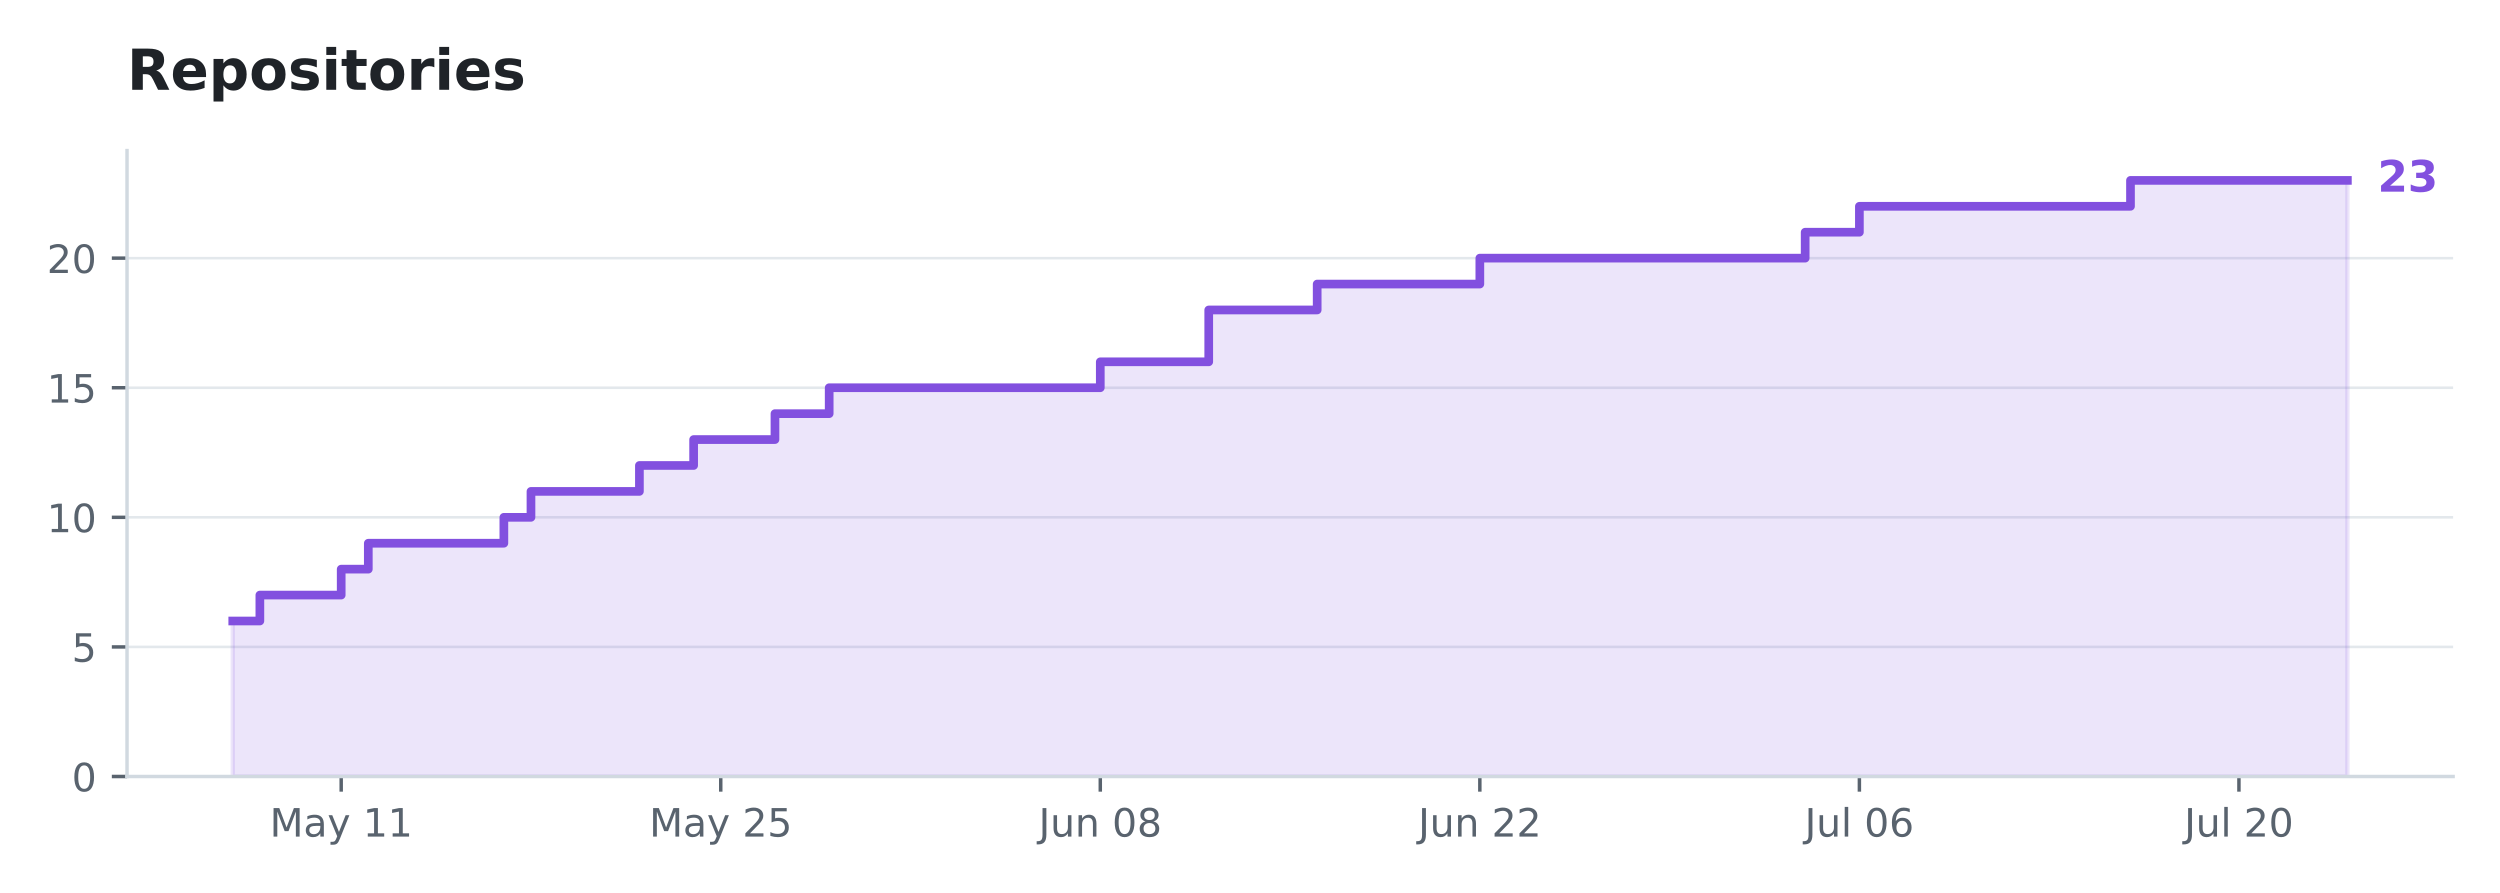
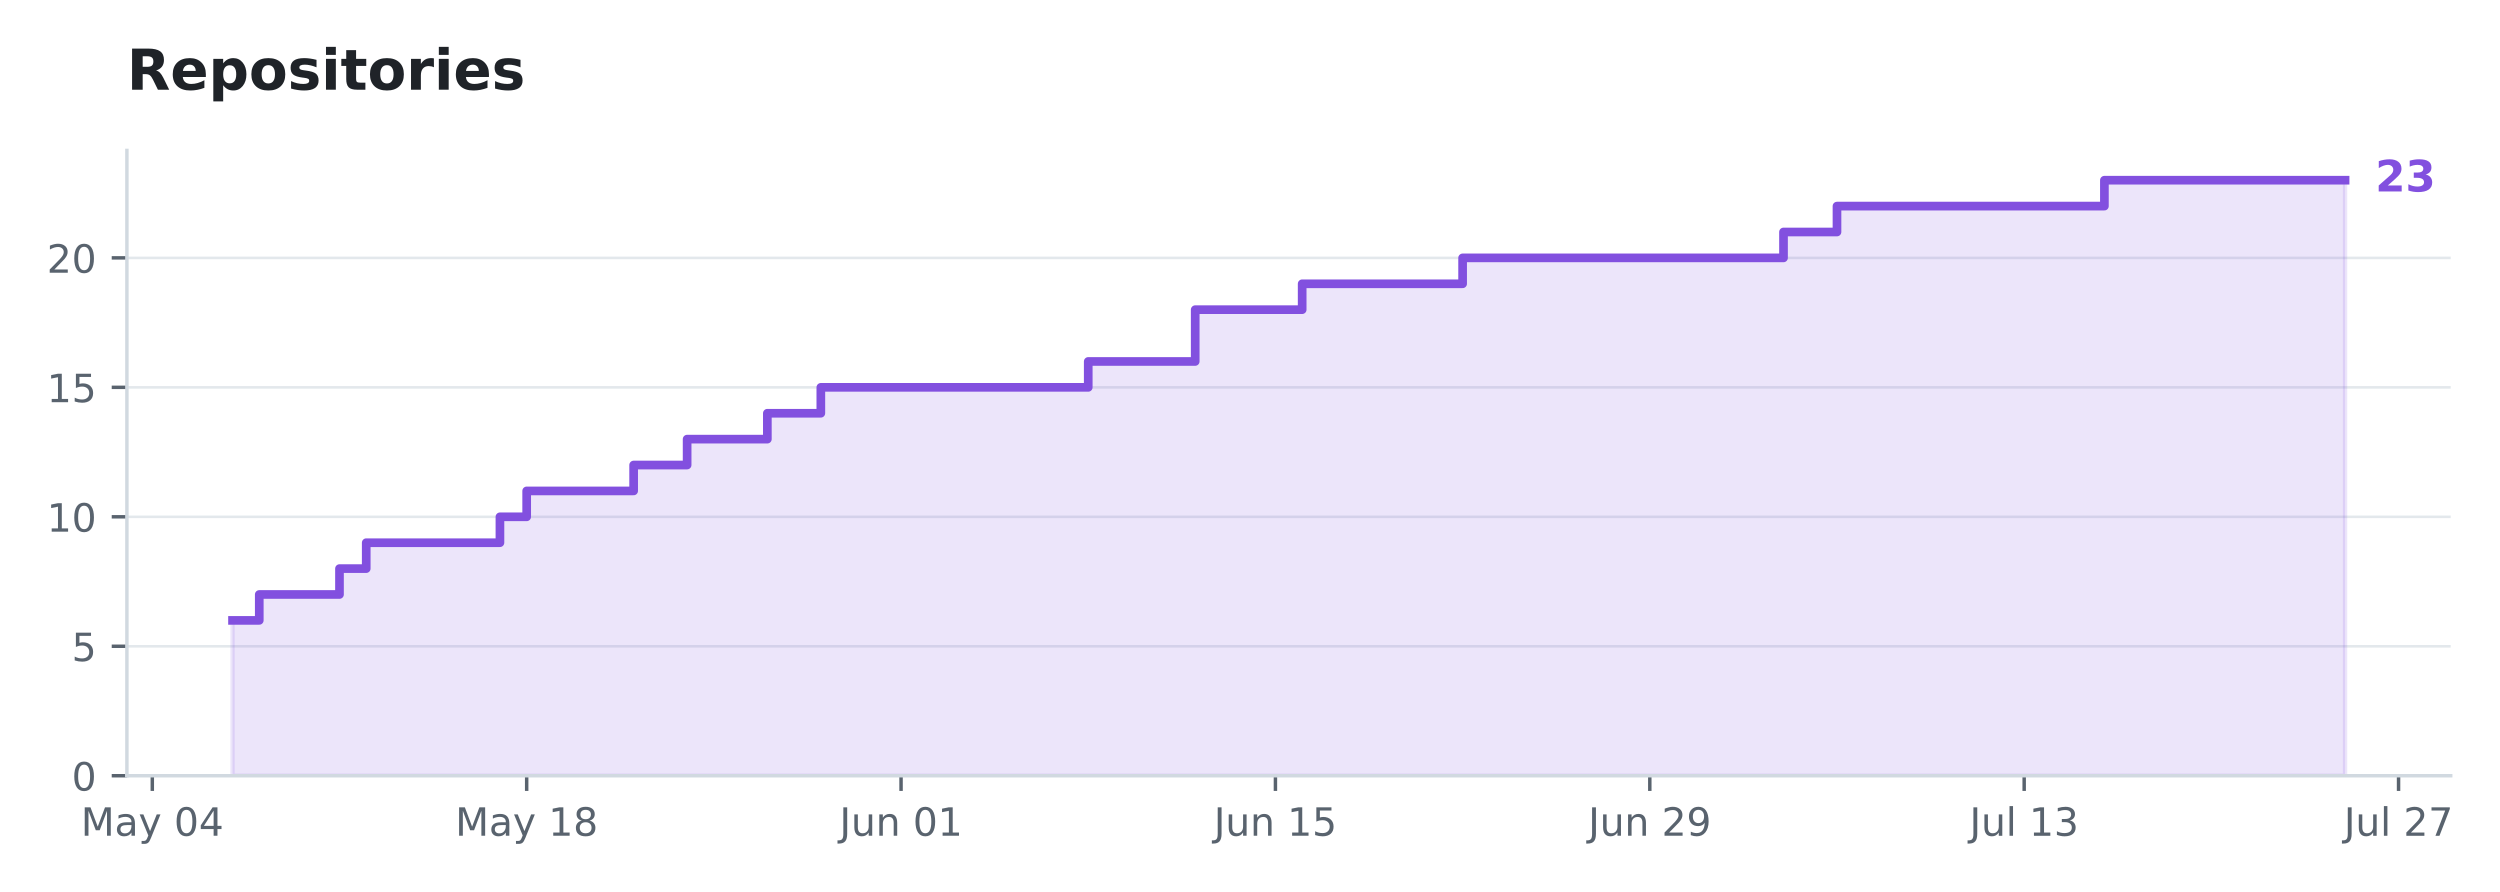
- <svg xmlns="http://www.w3.org/2000/svg" xmlns:xlink="http://www.w3.org/1999/xlink" width="575.732pt" height="205.623pt" viewBox="0 0 575.732 205.623" version="1.1">
+ <svg xmlns="http://www.w3.org/2000/svg" xmlns:xlink="http://www.w3.org/1999/xlink" width="576.298pt" height="205.623pt" viewBox="0 0 576.298 205.623" version="1.1">
  <defs>
    <style type="text/css">*{stroke-linejoin: round; stroke-linecap: butt}</style>
  </defs>
  <g id="figure_1">
    <g id="patch_1">
-       <path d="M 0 205.623  L 575.732 205.623  L 575.732 0  L 0 0  L 0 205.623  z " style="fill: none; opacity: 0" />
+       <path d="M 0 205.623  L 576.298 205.623  L 576.298 0  L 0 0  L 0 205.623  z " style="fill: none; opacity: 0" />
    </g>
    <g id="axes_1">
      <g id="patch_2">
        <path d="M 29.253 178.822  L 564.933 178.822  L 564.933 34.678  L 29.253 34.678  L 29.253 178.822  z " style="fill: none" />
      </g>
      <g id="matplotlib.axis_1">
        <g id="xtick_1">
          <g id="line2d_1">
            <defs>
-               <path id="m4bab056983" d="M 0 0  L 0 3.5  " style="stroke: #59636e; stroke-width: 0.8" />
+               <path id="mac9f312efb" d="M 0 0  L 0 3.5  " style="stroke: #59636e; stroke-width: 0.8" />
            </defs>
            <g>
-               <use xlink:href="#m4bab056983" x="78.575" y="178.822" style="fill: #59636e; stroke: #59636e; stroke-width: 0.8" />
+               <use xlink:href="#mac9f312efb" x="35.109" y="178.822" style="fill: #59636e; stroke: #59636e; stroke-width: 0.8" />
            </g>
          </g>
          <g id="text_1">
-             <g style="fill: #59636e" transform="translate(62.11486 192.6599) scale(0.09 -0.09)">
+             <g style="fill: #59636e" transform="translate(18.64845 192.6599) scale(0.09 -0.09)">
              <defs>
                <path id="DejaVuSans-30" d="M 628 4666  L 1569 4666  L 2759 1491  L 3956 4666  L 4897 4666  L 4897 0  L 4281 0  L 4281 4097  L 3078 897  L 2444 897  L 1241 4097  L 1241 0  L 628 0  L 628 4666  z " transform="scale(0.015625)" />
                <path id="DejaVuSans-44" d="M 2194 1759  Q 1497 1759 1228 1600  Q 959 1441 959 1056  Q 959 750 1161 570  Q 1363 391 1709 391  Q 2188 391 2477 730  Q 2766 1069 2766 1631  L 2766 1759  L 2194 1759  z M 3341 1997  L 3341 0  L 2766 0  L 2766 531  Q 2569 213 2275 61  Q 1981 -91 1556 -91  Q 1019 -91 701 211  Q 384 513 384 1019  Q 384 1609 779 1909  Q 1175 2209 1959 2209  L 2766 2209  L 2766 2266  Q 2766 2663 2505 2880  Q 2244 3097 1772 3097  Q 1472 3097 1187 3025  Q 903 2953 641 2809  L 641 3341  Q 956 3463 1253 3523  Q 1550 3584 1831 3584  Q 2591 3584 2966 3190  Q 3341 2797 3341 1997  z " transform="scale(0.015625)" />
                <path id="DejaVuSans-5c" d="M 2059 -325  Q 1816 -950 1584 -1140  Q 1353 -1331 966 -1331  L 506 -1331  L 506 -850  L 844 -850  Q 1081 -850 1212 -737  Q 1344 -625 1503 -206  L 1606 56  L 191 3500  L 800 3500  L 1894 763  L 2988 3500  L 3597 3500  L 2059 -325  z " transform="scale(0.015625)" />
                <path id="DejaVuSans-3" transform="scale(0.015625)" />
+                 <path id="DejaVuSans-13" d="M 2034 4250  Q 1547 4250 1301 3770  Q 1056 3291 1056 2328  Q 1056 1369 1301 889  Q 1547 409 2034 409  Q 2525 409 2770 889  Q 3016 1369 3016 2328  Q 3016 3291 2770 3770  Q 2525 4250 2034 4250  z M 2034 4750  Q 2819 4750 3233 4129  Q 3647 3509 3647 2328  Q 3647 1150 3233 529  Q 2819 -91 2034 -91  Q 1250 -91 836 529  Q 422 1150 422 2328  Q 422 3509 836 4129  Q 1250 4750 2034 4750  z " transform="scale(0.015625)" />
+                 <path id="DejaVuSans-17" d="M 2419 4116  L 825 1625  L 2419 1625  L 2419 4116  z M 2253 4666  L 3047 4666  L 3047 1625  L 3713 1625  L 3713 1100  L 3047 1100  L 3047 0  L 2419 0  L 2419 1100  L 313 1100  L 313 1709  L 2253 4666  z " transform="scale(0.015625)" />
+               </defs>
+               <use xlink:href="#DejaVuSans-30" />
+               <use xlink:href="#DejaVuSans-44" transform="translate(86.28125 0)" />
+               <use xlink:href="#DejaVuSans-5c" transform="translate(147.5625 0)" />
+               <use xlink:href="#DejaVuSans-3" transform="translate(206.75 0)" />
+               <use xlink:href="#DejaVuSans-13" transform="translate(238.5312 0)" />
+               <use xlink:href="#DejaVuSans-17" transform="translate(302.1562 0)" />
+             </g>
+           </g>
+         </g>
+         <g id="xtick_2">
+           <g id="line2d_2">
+             <g>
+               <use xlink:href="#mac9f312efb" x="121.409" y="178.822" style="fill: #59636e; stroke: #59636e; stroke-width: 0.8" />
+             </g>
+           </g>
+           <g id="text_2">
+             <g style="fill: #59636e" transform="translate(104.949 192.6599) scale(0.09 -0.09)">
+               <defs>
                <path id="DejaVuSans-14" d="M 794 531  L 1825 531  L 1825 4091  L 703 3866  L 703 4441  L 1819 4666  L 2450 4666  L 2450 531  L 3481 531  L 3481 0  L 794 0  L 794 531  z " transform="scale(0.015625)" />
+                 <path id="DejaVuSans-1b" d="M 2034 2216  Q 1584 2216 1326 1975  Q 1069 1734 1069 1313  Q 1069 891 1326 650  Q 1584 409 2034 409  Q 2484 409 2743 651  Q 3003 894 3003 1313  Q 3003 1734 2745 1975  Q 2488 2216 2034 2216  z M 1403 2484  Q 997 2584 770 2862  Q 544 3141 544 3541  Q 544 4100 942 4425  Q 1341 4750 2034 4750  Q 2731 4750 3128 4425  Q 3525 4100 3525 3541  Q 3525 3141 3298 2862  Q 3072 2584 2669 2484  Q 3125 2378 3379 2068  Q 3634 1759 3634 1313  Q 3634 634 3220 271  Q 2806 -91 2034 -91  Q 1263 -91 848 271  Q 434 634 434 1313  Q 434 1759 690 2068  Q 947 2378 1403 2484  z M 1172 3481  Q 1172 3119 1398 2916  Q 1625 2713 2034 2713  Q 2441 2713 2670 2916  Q 2900 3119 2900 3481  Q 2900 3844 2670 4047  Q 2441 4250 2034 4250  Q 1625 4250 1398 4047  Q 1172 3844 1172 3481  z " transform="scale(0.015625)" />
              </defs>
              <use xlink:href="#DejaVuSans-30" />
              <use xlink:href="#DejaVuSans-44" transform="translate(86.28125 0)" />
              <use xlink:href="#DejaVuSans-5c" transform="translate(147.5625 0)" />
              <use xlink:href="#DejaVuSans-3" transform="translate(206.75 0)" />
              <use xlink:href="#DejaVuSans-14" transform="translate(238.5312 0)" />
-               <use xlink:href="#DejaVuSans-14" transform="translate(302.1562 0)" />
-             </g>
-           </g>
-         </g>
-         <g id="xtick_2">
-           <g id="line2d_2">
-             <g>
-               <use xlink:href="#m4bab056983" x="165.982" y="178.822" style="fill: #59636e; stroke: #59636e; stroke-width: 0.8" />
-             </g>
-           </g>
-           <g id="text_2">
-             <g style="fill: #59636e" transform="translate(149.5219 192.6599) scale(0.09 -0.09)">
-               <defs>
-                 <path id="DejaVuSans-15" d="M 1228 531  L 3431 531  L 3431 0  L 469 0  L 469 531  Q 828 903 1448 1529  Q 2069 2156 2228 2338  Q 2531 2678 2651 2914  Q 2772 3150 2772 3378  Q 2772 3750 2511 3984  Q 2250 4219 1831 4219  Q 1534 4219 1204 4116  Q 875 4013 500 3803  L 500 4441  Q 881 4594 1212 4672  Q 1544 4750 1819 4750  Q 2544 4750 2975 4387  Q 3406 4025 3406 3419  Q 3406 3131 3298 2873  Q 3191 2616 2906 2266  Q 2828 2175 2409 1742  Q 1991 1309 1228 531  z " transform="scale(0.015625)" />
-                 <path id="DejaVuSans-18" d="M 691 4666  L 3169 4666  L 3169 4134  L 1269 4134  L 1269 2991  Q 1406 3038 1543 3061  Q 1681 3084 1819 3084  Q 2600 3084 3056 2656  Q 3513 2228 3513 1497  Q 3513 744 3044 326  Q 2575 -91 1722 -91  Q 1428 -91 1123 -41  Q 819 9 494 109  L 494 744  Q 775 591 1075 516  Q 1375 441 1709 441  Q 2250 441 2565 725  Q 2881 1009 2881 1497  Q 2881 1984 2565 2268  Q 2250 2553 1709 2553  Q 1456 2553 1204 2497  Q 953 2441 691 2322  L 691 4666  z " transform="scale(0.015625)" />
-               </defs>
-               <use xlink:href="#DejaVuSans-30" />
-               <use xlink:href="#DejaVuSans-44" transform="translate(86.28125 0)" />
-               <use xlink:href="#DejaVuSans-5c" transform="translate(147.5625 0)" />
-               <use xlink:href="#DejaVuSans-3" transform="translate(206.75 0)" />
-               <use xlink:href="#DejaVuSans-15" transform="translate(238.5312 0)" />
-               <use xlink:href="#DejaVuSans-18" transform="translate(302.1562 0)" />
+               <use xlink:href="#DejaVuSans-1b" transform="translate(302.1562 0)" />
            </g>
          </g>
        </g>
        <g id="xtick_3">
          <g id="line2d_3">
            <g>
-               <use xlink:href="#m4bab056983" x="253.389" y="178.822" style="fill: #59636e; stroke: #59636e; stroke-width: 0.8" />
+               <use xlink:href="#mac9f312efb" x="207.71" y="178.822" style="fill: #59636e; stroke: #59636e; stroke-width: 0.8" />
            </g>
          </g>
          <g id="text_3">
-             <g style="fill: #59636e" transform="translate(239.2013 192.6599) scale(0.09 -0.09)">
+             <g style="fill: #59636e" transform="translate(193.5221 192.6599) scale(0.09 -0.09)">
              <defs>
                <path id="DejaVuSans-2d" d="M 628 4666  L 1259 4666  L 1259 325  Q 1259 -519 939 -900  Q 619 -1281 -91 -1281  L -331 -1281  L -331 -750  L -134 -750  Q 284 -750 456 -515  Q 628 -281 628 325  L 628 4666  z " transform="scale(0.015625)" />
                <path id="DejaVuSans-58" d="M 544 1381  L 544 3500  L 1119 3500  L 1119 1403  Q 1119 906 1312 657  Q 1506 409 1894 409  Q 2359 409 2629 706  Q 2900 1003 2900 1516  L 2900 3500  L 3475 3500  L 3475 0  L 2900 0  L 2900 538  Q 2691 219 2414 64  Q 2138 -91 1772 -91  Q 1169 -91 856 284  Q 544 659 544 1381  z M 1991 3584  L 1991 3584  z " transform="scale(0.015625)" />
                <path id="DejaVuSans-51" d="M 3513 2113  L 3513 0  L 2938 0  L 2938 2094  Q 2938 2591 2744 2837  Q 2550 3084 2163 3084  Q 1697 3084 1428 2787  Q 1159 2491 1159 1978  L 1159 0  L 581 0  L 581 3500  L 1159 3500  L 1159 2956  Q 1366 3272 1645 3428  Q 1925 3584 2291 3584  Q 2894 3584 3203 3211  Q 3513 2838 3513 2113  z " transform="scale(0.015625)" />
-                 <path id="DejaVuSans-13" d="M 2034 4250  Q 1547 4250 1301 3770  Q 1056 3291 1056 2328  Q 1056 1369 1301 889  Q 1547 409 2034 409  Q 2525 409 2770 889  Q 3016 1369 3016 2328  Q 3016 3291 2770 3770  Q 2525 4250 2034 4250  z M 2034 4750  Q 2819 4750 3233 4129  Q 3647 3509 3647 2328  Q 3647 1150 3233 529  Q 2819 -91 2034 -91  Q 1250 -91 836 529  Q 422 1150 422 2328  Q 422 3509 836 4129  Q 1250 4750 2034 4750  z " transform="scale(0.015625)" />
-                 <path id="DejaVuSans-1b" d="M 2034 2216  Q 1584 2216 1326 1975  Q 1069 1734 1069 1313  Q 1069 891 1326 650  Q 1584 409 2034 409  Q 2484 409 2743 651  Q 3003 894 3003 1313  Q 3003 1734 2745 1975  Q 2488 2216 2034 2216  z M 1403 2484  Q 997 2584 770 2862  Q 544 3141 544 3541  Q 544 4100 942 4425  Q 1341 4750 2034 4750  Q 2731 4750 3128 4425  Q 3525 4100 3525 3541  Q 3525 3141 3298 2862  Q 3072 2584 2669 2484  Q 3125 2378 3379 2068  Q 3634 1759 3634 1313  Q 3634 634 3220 271  Q 2806 -91 2034 -91  Q 1263 -91 848 271  Q 434 634 434 1313  Q 434 1759 690 2068  Q 947 2378 1403 2484  z M 1172 3481  Q 1172 3119 1398 2916  Q 1625 2713 2034 2713  Q 2441 2713 2670 2916  Q 2900 3119 2900 3481  Q 2900 3844 2670 4047  Q 2441 4250 2034 4250  Q 1625 4250 1398 4047  Q 1172 3844 1172 3481  z " transform="scale(0.015625)" />
              </defs>
              <use xlink:href="#DejaVuSans-2d" />
              <use xlink:href="#DejaVuSans-58" transform="translate(29.5 0)" />
              <use xlink:href="#DejaVuSans-51" transform="translate(92.875 0)" />
              <use xlink:href="#DejaVuSans-3" transform="translate(156.25 0)" />
              <use xlink:href="#DejaVuSans-13" transform="translate(188.0312 0)" />
-               <use xlink:href="#DejaVuSans-1b" transform="translate(251.6562 0)" />
+               <use xlink:href="#DejaVuSans-14" transform="translate(251.6562 0)" />
            </g>
          </g>
        </g>
        <g id="xtick_4">
          <g id="line2d_4">
            <g>
-               <use xlink:href="#m4bab056983" x="340.796" y="178.822" style="fill: #59636e; stroke: #59636e; stroke-width: 0.8" />
+               <use xlink:href="#mac9f312efb" x="294.01" y="178.822" style="fill: #59636e; stroke: #59636e; stroke-width: 0.8" />
            </g>
          </g>
          <g id="text_4">
-             <g style="fill: #59636e" transform="translate(326.6083 192.6599) scale(0.09 -0.09)">
+             <g style="fill: #59636e" transform="translate(279.8227 192.6599) scale(0.09 -0.09)">
+               <defs>
+                 <path id="DejaVuSans-18" d="M 691 4666  L 3169 4666  L 3169 4134  L 1269 4134  L 1269 2991  Q 1406 3038 1543 3061  Q 1681 3084 1819 3084  Q 2600 3084 3056 2656  Q 3513 2228 3513 1497  Q 3513 744 3044 326  Q 2575 -91 1722 -91  Q 1428 -91 1123 -41  Q 819 9 494 109  L 494 744  Q 775 591 1075 516  Q 1375 441 1709 441  Q 2250 441 2565 725  Q 2881 1009 2881 1497  Q 2881 1984 2565 2268  Q 2250 2553 1709 2553  Q 1456 2553 1204 2497  Q 953 2441 691 2322  L 691 4666  z " transform="scale(0.015625)" />
+               </defs>
+               <use xlink:href="#DejaVuSans-2d" />
+               <use xlink:href="#DejaVuSans-58" transform="translate(29.5 0)" />
+               <use xlink:href="#DejaVuSans-51" transform="translate(92.875 0)" />
+               <use xlink:href="#DejaVuSans-3" transform="translate(156.25 0)" />
+               <use xlink:href="#DejaVuSans-14" transform="translate(188.0312 0)" />
+               <use xlink:href="#DejaVuSans-18" transform="translate(251.6562 0)" />
+             </g>
+           </g>
+         </g>
+         <g id="xtick_5">
+           <g id="line2d_5">
+             <g>
+               <use xlink:href="#mac9f312efb" x="380.311" y="178.822" style="fill: #59636e; stroke: #59636e; stroke-width: 0.8" />
+             </g>
+           </g>
+           <g id="text_5">
+             <g style="fill: #59636e" transform="translate(366.1233 192.6599) scale(0.09 -0.09)">
+               <defs>
+                 <path id="DejaVuSans-15" d="M 1228 531  L 3431 531  L 3431 0  L 469 0  L 469 531  Q 828 903 1448 1529  Q 2069 2156 2228 2338  Q 2531 2678 2651 2914  Q 2772 3150 2772 3378  Q 2772 3750 2511 3984  Q 2250 4219 1831 4219  Q 1534 4219 1204 4116  Q 875 4013 500 3803  L 500 4441  Q 881 4594 1212 4672  Q 1544 4750 1819 4750  Q 2544 4750 2975 4387  Q 3406 4025 3406 3419  Q 3406 3131 3298 2873  Q 3191 2616 2906 2266  Q 2828 2175 2409 1742  Q 1991 1309 1228 531  z " transform="scale(0.015625)" />
+                 <path id="DejaVuSans-1c" d="M 703 97  L 703 672  Q 941 559 1184 500  Q 1428 441 1663 441  Q 2288 441 2617 861  Q 2947 1281 2994 2138  Q 2813 1869 2534 1725  Q 2256 1581 1919 1581  Q 1219 1581 811 2004  Q 403 2428 403 3163  Q 403 3881 828 4315  Q 1253 4750 1959 4750  Q 2769 4750 3195 4129  Q 3622 3509 3622 2328  Q 3622 1225 3098 567  Q 2575 -91 1691 -91  Q 1453 -91 1209 -44  Q 966 3 703 97  z M 1959 2075  Q 2384 2075 2632 2365  Q 2881 2656 2881 3163  Q 2881 3666 2632 3958  Q 2384 4250 1959 4250  Q 1534 4250 1286 3958  Q 1038 3666 1038 3163  Q 1038 2656 1286 2365  Q 1534 2075 1959 2075  z " transform="scale(0.015625)" />
+               </defs>
              <use xlink:href="#DejaVuSans-2d" />
              <use xlink:href="#DejaVuSans-58" transform="translate(29.5 0)" />
              <use xlink:href="#DejaVuSans-51" transform="translate(92.875 0)" />
              <use xlink:href="#DejaVuSans-3" transform="translate(156.25 0)" />
              <use xlink:href="#DejaVuSans-15" transform="translate(188.0312 0)" />
-               <use xlink:href="#DejaVuSans-15" transform="translate(251.6562 0)" />
-             </g>
-           </g>
-         </g>
-         <g id="xtick_5">
-           <g id="line2d_5">
-             <g>
-               <use xlink:href="#m4bab056983" x="428.203" y="178.822" style="fill: #59636e; stroke: #59636e; stroke-width: 0.8" />
-             </g>
-           </g>
-           <g id="text_5">
-             <g style="fill: #59636e" transform="translate(415.6171 192.6606) scale(0.09 -0.09)">
+               <use xlink:href="#DejaVuSans-1c" transform="translate(251.6562 0)" />
+             </g>
+           </g>
+         </g>
+         <g id="xtick_6">
+           <g id="line2d_6">
+             <g>
+               <use xlink:href="#mac9f312efb" x="466.611" y="178.822" style="fill: #59636e; stroke: #59636e; stroke-width: 0.8" />
+             </g>
+           </g>
+           <g id="text_6">
+             <g style="fill: #59636e" transform="translate(454.0256 192.6606) scale(0.09 -0.09)">
              <defs>
                <path id="DejaVuSans-4f" d="M 603 4863  L 1178 4863  L 1178 0  L 603 0  L 603 4863  z " transform="scale(0.015625)" />
-                 <path id="DejaVuSans-19" d="M 2113 2584  Q 1688 2584 1439 2293  Q 1191 2003 1191 1497  Q 1191 994 1439 701  Q 1688 409 2113 409  Q 2538 409 2786 701  Q 3034 994 3034 1497  Q 3034 2003 2786 2293  Q 2538 2584 2113 2584  z M 3366 4563  L 3366 3988  Q 3128 4100 2886 4159  Q 2644 4219 2406 4219  Q 1781 4219 1451 3797  Q 1122 3375 1075 2522  Q 1259 2794 1537 2939  Q 1816 3084 2150 3084  Q 2853 3084 3261 2657  Q 3669 2231 3669 1497  Q 3669 778 3244 343  Q 2819 -91 2113 -91  Q 1303 -91 875 529  Q 447 1150 447 2328  Q 447 3434 972 4092  Q 1497 4750 2381 4750  Q 2619 4750 2861 4703  Q 3103 4656 3366 4563  z " transform="scale(0.015625)" />
+                 <path id="DejaVuSans-16" d="M 2597 2516  Q 3050 2419 3304 2112  Q 3559 1806 3559 1356  Q 3559 666 3084 287  Q 2609 -91 1734 -91  Q 1441 -91 1130 -33  Q 819 25 488 141  L 488 750  Q 750 597 1062 519  Q 1375 441 1716 441  Q 2309 441 2620 675  Q 2931 909 2931 1356  Q 2931 1769 2642 2001  Q 2353 2234 1838 2234  L 1294 2234  L 1294 2753  L 1863 2753  Q 2328 2753 2575 2939  Q 2822 3125 2822 3475  Q 2822 3834 2567 4026  Q 2313 4219 1838 4219  Q 1578 4219 1281 4162  Q 984 4106 628 3988  L 628 4550  Q 988 4650 1302 4700  Q 1616 4750 1894 4750  Q 2613 4750 3031 4423  Q 3450 4097 3450 3541  Q 3450 3153 3228 2886  Q 3006 2619 2597 2516  z " transform="scale(0.015625)" />
              </defs>
              <use xlink:href="#DejaVuSans-2d" />
              <use xlink:href="#DejaVuSans-58" transform="translate(29.5 0)" />
              <use xlink:href="#DejaVuSans-4f" transform="translate(92.875 0)" />
              <use xlink:href="#DejaVuSans-3" transform="translate(120.6562 0)" />
-               <use xlink:href="#DejaVuSans-13" transform="translate(152.4375 0)" />
-               <use xlink:href="#DejaVuSans-19" transform="translate(216.0625 0)" />
-             </g>
-           </g>
-         </g>
-         <g id="xtick_6">
-           <g id="line2d_6">
-             <g>
-               <use xlink:href="#m4bab056983" x="515.61" y="178.822" style="fill: #59636e; stroke: #59636e; stroke-width: 0.8" />
-             </g>
-           </g>
-           <g id="text_6">
-             <g style="fill: #59636e" transform="translate(503.024 192.6606) scale(0.09 -0.09)">
+               <use xlink:href="#DejaVuSans-14" transform="translate(152.4375 0)" />
+               <use xlink:href="#DejaVuSans-16" transform="translate(216.0625 0)" />
+             </g>
+           </g>
+         </g>
+         <g id="xtick_7">
+           <g id="line2d_7">
+             <g>
+               <use xlink:href="#mac9f312efb" x="552.912" y="178.822" style="fill: #59636e; stroke: #59636e; stroke-width: 0.8" />
+             </g>
+           </g>
+           <g id="text_7">
+             <g style="fill: #59636e" transform="translate(540.3261 192.6606) scale(0.09 -0.09)">
+               <defs>
+                 <path id="DejaVuSans-1a" d="M 525 4666  L 3525 4666  L 3525 4397  L 1831 0  L 1172 0  L 2766 4134  L 525 4134  L 525 4666  z " transform="scale(0.015625)" />
+               </defs>
              <use xlink:href="#DejaVuSans-2d" />
              <use xlink:href="#DejaVuSans-58" transform="translate(29.5 0)" />
              <use xlink:href="#DejaVuSans-4f" transform="translate(92.875 0)" />
              <use xlink:href="#DejaVuSans-3" transform="translate(120.6562 0)" />
              <use xlink:href="#DejaVuSans-15" transform="translate(152.4375 0)" />
-               <use xlink:href="#DejaVuSans-13" transform="translate(216.0625 0)" />
+               <use xlink:href="#DejaVuSans-1a" transform="translate(216.0625 0)" />
            </g>
          </g>
        </g>
      </g>
      <g id="matplotlib.axis_2">
        <g id="ytick_1">
-           <g id="line2d_7">
-             <path d="M 29.253 178.822  L 564.933 178.822  " clip-path="url(#p05509a0e65)" style="fill: none; stroke: #d1d9e0; stroke-opacity: 0.6; stroke-width: 0.6; stroke-linecap: square" />
-           </g>
          <g id="line2d_8">
+             <path d="M 29.253 178.822  L 564.933 178.822  " clip-path="url(#pa3ce01f359)" style="fill: none; stroke: #d1d9e0; stroke-opacity: 0.6; stroke-width: 0.6; stroke-linecap: square" />
+           </g>
+           <g id="line2d_9">
            <defs>
-               <path id="m188406002e" d="M 0 0  L -3.5 0  " style="stroke: #59636e; stroke-width: 0.8" />
+               <path id="m0b7d9e3bd1" d="M 0 0  L -3.5 0  " style="stroke: #59636e; stroke-width: 0.8" />
            </defs>
            <g>
-               <use xlink:href="#m188406002e" x="29.253" y="178.822" style="fill: #59636e; stroke: #59636e; stroke-width: 0.8" />
-             </g>
-           </g>
-           <g id="text_7">
+               <use xlink:href="#m0b7d9e3bd1" x="29.253" y="178.822" style="fill: #59636e; stroke: #59636e; stroke-width: 0.8" />
+             </g>
+           </g>
+           <g id="text_8">
            <g style="fill: #59636e" transform="translate(16.52625 182.2409) scale(0.09 -0.09)">
              <use xlink:href="#DejaVuSans-13" />
            </g>
          </g>
        </g>
        <g id="ytick_2">
-           <g id="line2d_9">
-             <path d="M 29.253 148.978  L 564.933 148.978  " clip-path="url(#p05509a0e65)" style="fill: none; stroke: #d1d9e0; stroke-opacity: 0.6; stroke-width: 0.6; stroke-linecap: square" />
-           </g>
          <g id="line2d_10">
-             <g>
-               <use xlink:href="#m188406002e" x="29.253" y="148.978" style="fill: #59636e; stroke: #59636e; stroke-width: 0.8" />
-             </g>
-           </g>
-           <g id="text_8">
+             <path d="M 29.253 148.978  L 564.933 148.978  " clip-path="url(#pa3ce01f359)" style="fill: none; stroke: #d1d9e0; stroke-opacity: 0.6; stroke-width: 0.6; stroke-linecap: square" />
+           </g>
+           <g id="line2d_11">
+             <g>
+               <use xlink:href="#m0b7d9e3bd1" x="29.253" y="148.978" style="fill: #59636e; stroke: #59636e; stroke-width: 0.8" />
+             </g>
+           </g>
+           <g id="text_9">
            <g style="fill: #59636e" transform="translate(16.52625 152.3974) scale(0.09 -0.09)">
              <use xlink:href="#DejaVuSans-18" />
            </g>
          </g>
        </g>
        <g id="ytick_3">
-           <g id="line2d_11">
-             <path d="M 29.253 119.135  L 564.933 119.135  " clip-path="url(#p05509a0e65)" style="fill: none; stroke: #d1d9e0; stroke-opacity: 0.6; stroke-width: 0.6; stroke-linecap: square" />
-           </g>
          <g id="line2d_12">
-             <g>
-               <use xlink:href="#m188406002e" x="29.253" y="119.135" style="fill: #59636e; stroke: #59636e; stroke-width: 0.8" />
-             </g>
-           </g>
-           <g id="text_9">
+             <path d="M 29.253 119.135  L 564.933 119.135  " clip-path="url(#pa3ce01f359)" style="fill: none; stroke: #d1d9e0; stroke-opacity: 0.6; stroke-width: 0.6; stroke-linecap: square" />
+           </g>
+           <g id="line2d_13">
+             <g>
+               <use xlink:href="#m0b7d9e3bd1" x="29.253" y="119.135" style="fill: #59636e; stroke: #59636e; stroke-width: 0.8" />
+             </g>
+           </g>
+           <g id="text_10">
            <g style="fill: #59636e" transform="translate(10.8 122.554) scale(0.09 -0.09)">
              <use xlink:href="#DejaVuSans-14" />
              <use xlink:href="#DejaVuSans-13" transform="translate(63.625 0)" />
            </g>
          </g>
        </g>
        <g id="ytick_4">
-           <g id="line2d_13">
-             <path d="M 29.253 89.292  L 564.933 89.292  " clip-path="url(#p05509a0e65)" style="fill: none; stroke: #d1d9e0; stroke-opacity: 0.6; stroke-width: 0.6; stroke-linecap: square" />
-           </g>
          <g id="line2d_14">
-             <g>
-               <use xlink:href="#m188406002e" x="29.253" y="89.292" style="fill: #59636e; stroke: #59636e; stroke-width: 0.8" />
-             </g>
-           </g>
-           <g id="text_10">
+             <path d="M 29.253 89.292  L 564.933 89.292  " clip-path="url(#pa3ce01f359)" style="fill: none; stroke: #d1d9e0; stroke-opacity: 0.6; stroke-width: 0.6; stroke-linecap: square" />
+           </g>
+           <g id="line2d_15">
+             <g>
+               <use xlink:href="#m0b7d9e3bd1" x="29.253" y="89.292" style="fill: #59636e; stroke: #59636e; stroke-width: 0.8" />
+             </g>
+           </g>
+           <g id="text_11">
            <g style="fill: #59636e" transform="translate(10.8 92.71048) scale(0.09 -0.09)">
              <use xlink:href="#DejaVuSans-14" />
              <use xlink:href="#DejaVuSans-18" transform="translate(63.625 0)" />
            </g>
          </g>
        </g>
        <g id="ytick_5">
-           <g id="line2d_15">
-             <path d="M 29.253 59.448  L 564.933 59.448  " clip-path="url(#p05509a0e65)" style="fill: none; stroke: #d1d9e0; stroke-opacity: 0.6; stroke-width: 0.6; stroke-linecap: square" />
-           </g>
          <g id="line2d_16">
-             <g>
-               <use xlink:href="#m188406002e" x="29.253" y="59.448" style="fill: #59636e; stroke: #59636e; stroke-width: 0.8" />
-             </g>
-           </g>
-           <g id="text_11">
+             <path d="M 29.253 59.448  L 564.933 59.448  " clip-path="url(#pa3ce01f359)" style="fill: none; stroke: #d1d9e0; stroke-opacity: 0.6; stroke-width: 0.6; stroke-linecap: square" />
+           </g>
+           <g id="line2d_17">
+             <g>
+               <use xlink:href="#m0b7d9e3bd1" x="29.253" y="59.448" style="fill: #59636e; stroke: #59636e; stroke-width: 0.8" />
+             </g>
+           </g>
+           <g id="text_12">
            <g style="fill: #59636e" transform="translate(10.8 62.867) scale(0.09 -0.09)">
              <use xlink:href="#DejaVuSans-15" />
              <use xlink:href="#DejaVuSans-13" transform="translate(63.625 0)" />
            </g>
          </g>
        </g>
      </g>
      <g id="FillBetweenPolyCollection_1">
        <defs>
-           <path id="m2d2006f696" d="M 53.602 -26.801  L 53.602 -62.613  L 59.845 -62.613  L 59.845 -68.582  L 66.088 -68.582  L 66.088 -68.582  L 72.332 -68.582  L 72.332 -68.582  L 78.575 -68.582  L 78.575 -74.55  L 84.818 -74.55  L 84.818 -80.519  L 91.062 -80.519  L 91.062 -80.519  L 97.305 -80.519  L 97.305 -80.519  L 103.548 -80.519  L 103.548 -80.519  L 109.792 -80.519  L 109.792 -80.519  L 116.035 -80.519  L 116.035 -86.488  L 122.279 -86.488  L 122.279 -92.456  L 128.522 -92.456  L 128.522 -92.456  L 134.765 -92.456  L 134.765 -92.456  L 141.009 -92.456  L 141.009 -92.456  L 147.252 -92.456  L 147.252 -98.425  L 153.495 -98.425  L 153.495 -98.425  L 159.739 -98.425  L 159.739 -104.394  L 165.982 -104.394  L 165.982 -104.394  L 172.225 -104.394  L 172.225 -104.394  L 178.469 -104.394  L 178.469 -110.362  L 184.712 -110.362  L 184.712 -110.362  L 190.955 -110.362  L 190.955 -116.331  L 197.199 -116.331  L 197.199 -116.331  L 203.442 -116.331  L 203.442 -116.331  L 209.686 -116.331  L 209.686 -116.331  L 215.929 -116.331  L 215.929 -116.331  L 222.172 -116.331  L 222.172 -116.331  L 228.416 -116.331  L 228.416 -116.331  L 234.659 -116.331  L 234.659 -116.331  L 240.902 -116.331  L 240.902 -116.331  L 247.146 -116.331  L 247.146 -116.331  L 253.389 -116.331  L 253.389 -122.3  L 259.632 -122.3  L 259.632 -122.3  L 265.876 -122.3  L 265.876 -122.3  L 272.119 -122.3  L 272.119 -122.3  L 278.362 -122.3  L 278.362 -134.237  L 284.606 -134.237  L 284.606 -134.237  L 290.849 -134.237  L 290.849 -134.237  L 297.092 -134.237  L 297.092 -134.237  L 303.336 -134.237  L 303.336 -140.206  L 309.579 -140.206  L 309.579 -140.206  L 315.823 -140.206  L 315.823 -140.206  L 322.066 -140.206  L 322.066 -140.206  L 328.309 -140.206  L 328.309 -140.206  L 334.553 -140.206  L 334.553 -140.206  L 340.796 -140.206  L 340.796 -146.175  L 347.039 -146.175  L 347.039 -146.175  L 353.283 -146.175  L 353.283 -146.175  L 359.526 -146.175  L 359.526 -146.175  L 365.769 -146.175  L 365.769 -146.175  L 372.013 -146.175  L 372.013 -146.175  L 378.256 -146.175  L 378.256 -146.175  L 384.499 -146.175  L 384.499 -146.175  L 390.743 -146.175  L 390.743 -146.175  L 396.986 -146.175  L 396.986 -146.175  L 403.23 -146.175  L 403.23 -146.175  L 409.473 -146.175  L 409.473 -146.175  L 415.716 -146.175  L 415.716 -152.143  L 421.96 -152.143  L 421.96 -152.143  L 428.203 -152.143  L 428.203 -158.112  L 434.446 -158.112  L 434.446 -158.112  L 440.69 -158.112  L 440.69 -158.112  L 446.933 -158.112  L 446.933 -158.112  L 453.176 -158.112  L 453.176 -158.112  L 459.42 -158.112  L 459.42 -158.112  L 465.663 -158.112  L 465.663 -158.112  L 471.906 -158.112  L 471.906 -158.112  L 478.15 -158.112  L 478.15 -158.112  L 484.393 -158.112  L 484.393 -158.112  L 490.637 -158.112  L 490.637 -164.081  L 496.88 -164.081  L 496.88 -164.081  L 503.123 -164.081  L 503.123 -164.081  L 509.367 -164.081  L 509.367 -164.081  L 515.61 -164.081  L 515.61 -164.081  L 521.853 -164.081  L 521.853 -164.081  L 528.097 -164.081  L 528.097 -164.081  L 534.34 -164.081  L 534.34 -164.081  L 540.583 -164.081  L 540.583 -164.081  L 540.583 -26.801  L 540.583 -26.801  L 540.583 -26.801  L 534.34 -26.801  L 534.34 -26.801  L 528.097 -26.801  L 528.097 -26.801  L 521.853 -26.801  L 521.853 -26.801  L 515.61 -26.801  L 515.61 -26.801  L 509.367 -26.801  L 509.367 -26.801  L 503.123 -26.801  L 503.123 -26.801  L 496.88 -26.801  L 496.88 -26.801  L 490.637 -26.801  L 490.637 -26.801  L 484.393 -26.801  L 484.393 -26.801  L 478.15 -26.801  L 478.15 -26.801  L 471.906 -26.801  L 471.906 -26.801  L 465.663 -26.801  L 465.663 -26.801  L 459.42 -26.801  L 459.42 -26.801  L 453.176 -26.801  L 453.176 -26.801  L 446.933 -26.801  L 446.933 -26.801  L 440.69 -26.801  L 440.69 -26.801  L 434.446 -26.801  L 434.446 -26.801  L 428.203 -26.801  L 428.203 -26.801  L 421.96 -26.801  L 421.96 -26.801  L 415.716 -26.801  L 415.716 -26.801  L 409.473 -26.801  L 409.473 -26.801  L 403.23 -26.801  L 403.23 -26.801  L 396.986 -26.801  L 396.986 -26.801  L 390.743 -26.801  L 390.743 -26.801  L 384.499 -26.801  L 384.499 -26.801  L 378.256 -26.801  L 378.256 -26.801  L 372.013 -26.801  L 372.013 -26.801  L 365.769 -26.801  L 365.769 -26.801  L 359.526 -26.801  L 359.526 -26.801  L 353.283 -26.801  L 353.283 -26.801  L 347.039 -26.801  L 347.039 -26.801  L 340.796 -26.801  L 340.796 -26.801  L 334.553 -26.801  L 334.553 -26.801  L 328.309 -26.801  L 328.309 -26.801  L 322.066 -26.801  L 322.066 -26.801  L 315.823 -26.801  L 315.823 -26.801  L 309.579 -26.801  L 309.579 -26.801  L 303.336 -26.801  L 303.336 -26.801  L 297.092 -26.801  L 297.092 -26.801  L 290.849 -26.801  L 290.849 -26.801  L 284.606 -26.801  L 284.606 -26.801  L 278.362 -26.801  L 278.362 -26.801  L 272.119 -26.801  L 272.119 -26.801  L 265.876 -26.801  L 265.876 -26.801  L 259.632 -26.801  L 259.632 -26.801  L 253.389 -26.801  L 253.389 -26.801  L 247.146 -26.801  L 247.146 -26.801  L 240.902 -26.801  L 240.902 -26.801  L 234.659 -26.801  L 234.659 -26.801  L 228.416 -26.801  L 228.416 -26.801  L 222.172 -26.801  L 222.172 -26.801  L 215.929 -26.801  L 215.929 -26.801  L 209.686 -26.801  L 209.686 -26.801  L 203.442 -26.801  L 203.442 -26.801  L 197.199 -26.801  L 197.199 -26.801  L 190.955 -26.801  L 190.955 -26.801  L 184.712 -26.801  L 184.712 -26.801  L 178.469 -26.801  L 178.469 -26.801  L 172.225 -26.801  L 172.225 -26.801  L 165.982 -26.801  L 165.982 -26.801  L 159.739 -26.801  L 159.739 -26.801  L 153.495 -26.801  L 153.495 -26.801  L 147.252 -26.801  L 147.252 -26.801  L 141.009 -26.801  L 141.009 -26.801  L 134.765 -26.801  L 134.765 -26.801  L 128.522 -26.801  L 128.522 -26.801  L 122.279 -26.801  L 122.279 -26.801  L 116.035 -26.801  L 116.035 -26.801  L 109.792 -26.801  L 109.792 -26.801  L 103.548 -26.801  L 103.548 -26.801  L 97.305 -26.801  L 97.305 -26.801  L 91.062 -26.801  L 91.062 -26.801  L 84.818 -26.801  L 84.818 -26.801  L 78.575 -26.801  L 78.575 -26.801  L 72.332 -26.801  L 72.332 -26.801  L 66.088 -26.801  L 66.088 -26.801  L 59.845 -26.801  L 59.845 -26.801  L 53.602 -26.801  z " style="stroke: #8250df; stroke-opacity: 0.15" />
+           <path id="m996d2c01d3" d="M 53.602 -26.801  L 53.602 -62.613  L 59.766 -62.613  L 59.766 -68.582  L 65.93 -68.582  L 65.93 -68.582  L 72.095 -68.582  L 72.095 -68.582  L 78.259 -68.582  L 78.259 -74.55  L 84.423 -74.55  L 84.423 -80.519  L 90.588 -80.519  L 90.588 -80.519  L 96.752 -80.519  L 96.752 -80.519  L 102.916 -80.519  L 102.916 -80.519  L 109.081 -80.519  L 109.081 -80.519  L 115.245 -80.519  L 115.245 -86.488  L 121.409 -86.488  L 121.409 -92.456  L 127.574 -92.456  L 127.574 -92.456  L 133.738 -92.456  L 133.738 -92.456  L 139.902 -92.456  L 139.902 -92.456  L 146.066 -92.456  L 146.066 -98.425  L 152.231 -98.425  L 152.231 -98.425  L 158.395 -98.425  L 158.395 -104.394  L 164.559 -104.394  L 164.559 -104.394  L 170.724 -104.394  L 170.724 -104.394  L 176.888 -104.394  L 176.888 -110.362  L 183.052 -110.362  L 183.052 -110.362  L 189.217 -110.362  L 189.217 -116.331  L 195.381 -116.331  L 195.381 -116.331  L 201.545 -116.331  L 201.545 -116.331  L 207.71 -116.331  L 207.71 -116.331  L 213.874 -116.331  L 213.874 -116.331  L 220.038 -116.331  L 220.038 -116.331  L 226.203 -116.331  L 226.203 -116.331  L 232.367 -116.331  L 232.367 -116.331  L 238.531 -116.331  L 238.531 -116.331  L 244.696 -116.331  L 244.696 -116.331  L 250.86 -116.331  L 250.86 -122.3  L 257.024 -122.3  L 257.024 -122.3  L 263.189 -122.3  L 263.189 -122.3  L 269.353 -122.3  L 269.353 -122.3  L 275.517 -122.3  L 275.517 -134.237  L 281.682 -134.237  L 281.682 -134.237  L 287.846 -134.237  L 287.846 -134.237  L 294.01 -134.237  L 294.01 -134.237  L 300.175 -134.237  L 300.175 -140.206  L 306.339 -140.206  L 306.339 -140.206  L 312.503 -140.206  L 312.503 -140.206  L 318.668 -140.206  L 318.668 -140.206  L 324.832 -140.206  L 324.832 -140.206  L 330.996 -140.206  L 330.996 -140.206  L 337.161 -140.206  L 337.161 -146.175  L 343.325 -146.175  L 343.325 -146.175  L 349.489 -146.175  L 349.489 -146.175  L 355.654 -146.175  L 355.654 -146.175  L 361.818 -146.175  L 361.818 -146.175  L 367.982 -146.175  L 367.982 -146.175  L 374.147 -146.175  L 374.147 -146.175  L 380.311 -146.175  L 380.311 -146.175  L 386.475 -146.175  L 386.475 -146.175  L 392.64 -146.175  L 392.64 -146.175  L 398.804 -146.175  L 398.804 -146.175  L 404.968 -146.175  L 404.968 -146.175  L 411.133 -146.175  L 411.133 -152.143  L 417.297 -152.143  L 417.297 -152.143  L 423.461 -152.143  L 423.461 -158.112  L 429.626 -158.112  L 429.626 -158.112  L 435.79 -158.112  L 435.79 -158.112  L 441.954 -158.112  L 441.954 -158.112  L 448.119 -158.112  L 448.119 -158.112  L 454.283 -158.112  L 454.283 -158.112  L 460.447 -158.112  L 460.447 -158.112  L 466.611 -158.112  L 466.611 -158.112  L 472.776 -158.112  L 472.776 -158.112  L 478.94 -158.112  L 478.94 -158.112  L 485.104 -158.112  L 485.104 -164.081  L 491.269 -164.081  L 491.269 -164.081  L 497.433 -164.081  L 497.433 -164.081  L 503.597 -164.081  L 503.597 -164.081  L 509.762 -164.081  L 509.762 -164.081  L 515.926 -164.081  L 515.926 -164.081  L 522.09 -164.081  L 522.09 -164.081  L 528.255 -164.081  L 528.255 -164.081  L 534.419 -164.081  L 534.419 -164.081  L 540.583 -164.081  L 540.583 -164.081  L 540.583 -26.801  L 540.583 -26.801  L 540.583 -26.801  L 534.419 -26.801  L 534.419 -26.801  L 528.255 -26.801  L 528.255 -26.801  L 522.09 -26.801  L 522.09 -26.801  L 515.926 -26.801  L 515.926 -26.801  L 509.762 -26.801  L 509.762 -26.801  L 503.597 -26.801  L 503.597 -26.801  L 497.433 -26.801  L 497.433 -26.801  L 491.269 -26.801  L 491.269 -26.801  L 485.104 -26.801  L 485.104 -26.801  L 478.94 -26.801  L 478.94 -26.801  L 472.776 -26.801  L 472.776 -26.801  L 466.611 -26.801  L 466.611 -26.801  L 460.447 -26.801  L 460.447 -26.801  L 454.283 -26.801  L 454.283 -26.801  L 448.119 -26.801  L 448.119 -26.801  L 441.954 -26.801  L 441.954 -26.801  L 435.79 -26.801  L 435.79 -26.801  L 429.626 -26.801  L 429.626 -26.801  L 423.461 -26.801  L 423.461 -26.801  L 417.297 -26.801  L 417.297 -26.801  L 411.133 -26.801  L 411.133 -26.801  L 404.968 -26.801  L 404.968 -26.801  L 398.804 -26.801  L 398.804 -26.801  L 392.64 -26.801  L 392.64 -26.801  L 386.475 -26.801  L 386.475 -26.801  L 380.311 -26.801  L 380.311 -26.801  L 374.147 -26.801  L 374.147 -26.801  L 367.982 -26.801  L 367.982 -26.801  L 361.818 -26.801  L 361.818 -26.801  L 355.654 -26.801  L 355.654 -26.801  L 349.489 -26.801  L 349.489 -26.801  L 343.325 -26.801  L 343.325 -26.801  L 337.161 -26.801  L 337.161 -26.801  L 330.996 -26.801  L 330.996 -26.801  L 324.832 -26.801  L 324.832 -26.801  L 318.668 -26.801  L 318.668 -26.801  L 312.503 -26.801  L 312.503 -26.801  L 306.339 -26.801  L 306.339 -26.801  L 300.175 -26.801  L 300.175 -26.801  L 294.01 -26.801  L 294.01 -26.801  L 287.846 -26.801  L 287.846 -26.801  L 281.682 -26.801  L 281.682 -26.801  L 275.517 -26.801  L 275.517 -26.801  L 269.353 -26.801  L 269.353 -26.801  L 263.189 -26.801  L 263.189 -26.801  L 257.024 -26.801  L 257.024 -26.801  L 250.86 -26.801  L 250.86 -26.801  L 244.696 -26.801  L 244.696 -26.801  L 238.531 -26.801  L 238.531 -26.801  L 232.367 -26.801  L 232.367 -26.801  L 226.203 -26.801  L 226.203 -26.801  L 220.038 -26.801  L 220.038 -26.801  L 213.874 -26.801  L 213.874 -26.801  L 207.71 -26.801  L 207.71 -26.801  L 201.545 -26.801  L 201.545 -26.801  L 195.381 -26.801  L 195.381 -26.801  L 189.217 -26.801  L 189.217 -26.801  L 183.052 -26.801  L 183.052 -26.801  L 176.888 -26.801  L 176.888 -26.801  L 170.724 -26.801  L 170.724 -26.801  L 164.559 -26.801  L 164.559 -26.801  L 158.395 -26.801  L 158.395 -26.801  L 152.231 -26.801  L 152.231 -26.801  L 146.066 -26.801  L 146.066 -26.801  L 139.902 -26.801  L 139.902 -26.801  L 133.738 -26.801  L 133.738 -26.801  L 127.574 -26.801  L 127.574 -26.801  L 121.409 -26.801  L 121.409 -26.801  L 115.245 -26.801  L 115.245 -26.801  L 109.081 -26.801  L 109.081 -26.801  L 102.916 -26.801  L 102.916 -26.801  L 96.752 -26.801  L 96.752 -26.801  L 90.588 -26.801  L 90.588 -26.801  L 84.423 -26.801  L 84.423 -26.801  L 78.259 -26.801  L 78.259 -26.801  L 72.095 -26.801  L 72.095 -26.801  L 65.93 -26.801  L 65.93 -26.801  L 59.766 -26.801  L 59.766 -26.801  L 53.602 -26.801  z " style="stroke: #8250df; stroke-opacity: 0.15" />
        </defs>
-         <g clip-path="url(#p05509a0e65)">
-           <use xlink:href="#m2d2006f696" x="0" y="205.623" style="fill: #8250df; fill-opacity: 0.15; stroke: #8250df; stroke-opacity: 0.15" />
-         </g>
-       </g>
-       <g id="line2d_17">
-         <path d="M 53.602 143.01  L 59.845 143.01  L 59.845 137.041  L 78.575 137.041  L 78.575 131.072  L 84.818 131.072  L 84.818 125.104  L 116.035 125.104  L 116.035 119.135  L 122.279 119.135  L 122.279 113.166  L 147.252 113.166  L 147.252 107.198  L 159.739 107.198  L 159.739 101.229  L 178.469 101.229  L 178.469 95.26  L 190.955 95.26  L 190.955 89.292  L 253.389 89.292  L 253.389 83.323  L 278.362 83.323  L 278.362 71.385  L 303.336 71.385  L 303.336 65.417  L 340.796 65.417  L 340.796 59.448  L 415.716 59.448  L 415.716 53.479  L 428.203 53.479  L 428.203 47.511  L 490.637 47.511  L 490.637 41.542  L 540.583 41.542  L 540.583 41.542  " clip-path="url(#p05509a0e65)" style="fill: none; stroke: #8250df; stroke-width: 2; stroke-linecap: square" />
+         <g clip-path="url(#pa3ce01f359)">
+           <use xlink:href="#m996d2c01d3" x="0" y="205.623" style="fill: #8250df; fill-opacity: 0.15; stroke: #8250df; stroke-opacity: 0.15" />
+         </g>
+       </g>
+       <g id="line2d_18">
+         <path d="M 53.602 143.01  L 59.766 143.01  L 59.766 137.041  L 78.259 137.041  L 78.259 131.072  L 84.423 131.072  L 84.423 125.104  L 115.245 125.104  L 115.245 119.135  L 121.409 119.135  L 121.409 113.166  L 146.066 113.166  L 146.066 107.198  L 158.395 107.198  L 158.395 101.229  L 176.888 101.229  L 176.888 95.26  L 189.217 95.26  L 189.217 89.292  L 250.86 89.292  L 250.86 83.323  L 275.517 83.323  L 275.517 71.385  L 300.175 71.385  L 300.175 65.417  L 337.161 65.417  L 337.161 59.448  L 411.133 59.448  L 411.133 53.479  L 423.461 53.479  L 423.461 47.511  L 485.104 47.511  L 485.104 41.542  L 540.583 41.542  L 540.583 41.542  " clip-path="url(#pa3ce01f359)" style="fill: none; stroke: #8250df; stroke-width: 2; stroke-linecap: square" />
      </g>
      <g id="patch_3">
        <path d="M 29.253 178.822  L 29.253 34.678  " style="fill: none; stroke: #d1d9e0; stroke-width: 0.8; stroke-linejoin: miter; stroke-linecap: square" />
      </g>
      <g id="patch_4">
        <path d="M 29.253 178.822  L 564.933 178.822  " style="fill: none; stroke: #d1d9e0; stroke-width: 0.8; stroke-linejoin: miter; stroke-linecap: square" />
      </g>
-       <g id="text_12">
+       <g id="text_13">
        <g style="fill: #8250df" transform="translate(540.5834 44.13963) scale(0.1 -0.1)">
          <defs>
            <path id="DejaVuSans-Bold-3" transform="scale(0.015625)" />
            <path id="DejaVuSans-Bold-15" d="M 1844 884  L 3897 884  L 3897 0  L 506 0  L 506 884  L 2209 2388  Q 2438 2594 2547 2791  Q 2656 2988 2656 3200  Q 2656 3528 2436 3728  Q 2216 3928 1850 3928  Q 1569 3928 1234 3808  Q 900 3688 519 3450  L 519 4475  Q 925 4609 1322 4679  Q 1719 4750 2100 4750  Q 2938 4750 3402 4381  Q 3866 4013 3866 3353  Q 3866 2972 3669 2642  Q 3472 2313 2841 1759  L 1844 884  z " transform="scale(0.015625)" />
            <path id="DejaVuSans-Bold-16" d="M 2981 2516  Q 3453 2394 3698 2092  Q 3944 1791 3944 1325  Q 3944 631 3412 270  Q 2881 -91 1863 -91  Q 1503 -91 1142 -33  Q 781 25 428 141  L 428 1069  Q 766 900 1098 814  Q 1431 728 1753 728  Q 2231 728 2486 893  Q 2741 1059 2741 1369  Q 2741 1688 2480 1852  Q 2219 2016 1709 2016  L 1228 2016  L 1228 2791  L 1734 2791  Q 2188 2791 2409 2933  Q 2631 3075 2631 3366  Q 2631 3634 2415 3781  Q 2200 3928 1806 3928  Q 1516 3928 1219 3862  Q 922 3797 628 3669  L 628 4550  Q 984 4650 1334 4700  Q 1684 4750 2022 4750  Q 2931 4750 3382 4451  Q 3834 4153 3834 3553  Q 3834 3144 3618 2883  Q 3403 2622 2981 2516  z " transform="scale(0.015625)" />
          </defs>
          <use xlink:href="#DejaVuSans-Bold-3" />
          <use xlink:href="#DejaVuSans-Bold-3" transform="translate(34.8125 0)" />
          <use xlink:href="#DejaVuSans-Bold-15" transform="translate(69.625 0)" />
          <use xlink:href="#DejaVuSans-Bold-16" transform="translate(139.2031 0)" />
        </g>
      </g>
-       <g id="text_13">
+       <g id="text_14">
        <g style="fill: #1f2328" transform="translate(29.2525 20.67797) scale(0.13 -0.13)">
          <defs>
            <path id="DejaVuSans-Bold-35" d="M 2297 2597  Q 2675 2597 2839 2737  Q 3003 2878 3003 3200  Q 3003 3519 2839 3656  Q 2675 3794 2297 3794  L 1791 3794  L 1791 2597  L 2297 2597  z M 1791 1766  L 1791 0  L 588 0  L 588 4666  L 2425 4666  Q 3347 4666 3776 4356  Q 4206 4047 4206 3378  Q 4206 2916 3982 2619  Q 3759 2322 3309 2181  Q 3556 2125 3751 1926  Q 3947 1728 4147 1325  L 4800 0  L 3519 0  L 2950 1159  Q 2778 1509 2601 1637  Q 2425 1766 2131 1766  L 1791 1766  z " transform="scale(0.015625)" />
            <path id="DejaVuSans-Bold-48" d="M 4031 1759  L 4031 1441  L 1416 1441  Q 1456 1047 1700 850  Q 1944 653 2381 653  Q 2734 653 3104 758  Q 3475 863 3866 1075  L 3866 213  Q 3469 63 3072 -14  Q 2675 -91 2278 -91  Q 1328 -91 801 392  Q 275 875 275 1747  Q 275 2603 792 3093  Q 1309 3584 2216 3584  Q 3041 3584 3536 3087  Q 4031 2591 4031 1759  z M 2881 2131  Q 2881 2450 2695 2645  Q 2509 2841 2209 2841  Q 1884 2841 1681 2658  Q 1478 2475 1428 2131  L 2881 2131  z " transform="scale(0.015625)" />
            <path id="DejaVuSans-Bold-53" d="M 1656 506  L 1656 -1331  L 538 -1331  L 538 3500  L 1656 3500  L 1656 2988  Q 1888 3294 2169 3439  Q 2450 3584 2816 3584  Q 3463 3584 3878 3070  Q 4294 2556 4294 1747  Q 4294 938 3878 423  Q 3463 -91 2816 -91  Q 2450 -91 2169 54  Q 1888 200 1656 506  z M 2400 2772  Q 2041 2772 1848 2508  Q 1656 2244 1656 1747  Q 1656 1250 1848 986  Q 2041 722 2400 722  Q 2759 722 2948 984  Q 3138 1247 3138 1747  Q 3138 2247 2948 2509  Q 2759 2772 2400 2772  z " transform="scale(0.015625)" />
            <path id="DejaVuSans-Bold-52" d="M 2203 2784  Q 1831 2784 1636 2517  Q 1441 2250 1441 1747  Q 1441 1244 1636 976  Q 1831 709 2203 709  Q 2569 709 2762 976  Q 2956 1244 2956 1747  Q 2956 2250 2762 2517  Q 2569 2784 2203 2784  z M 2203 3584  Q 3106 3584 3614 3096  Q 4122 2609 4122 1747  Q 4122 884 3614 396  Q 3106 -91 2203 -91  Q 1297 -91 786 396  Q 275 884 275 1747  Q 275 2609 786 3096  Q 1297 3584 2203 3584  z " transform="scale(0.015625)" />
            <path id="DejaVuSans-Bold-56" d="M 3272 3391  L 3272 2541  Q 2913 2691 2578 2766  Q 2244 2841 1947 2841  Q 1628 2841 1473 2761  Q 1319 2681 1319 2516  Q 1319 2381 1436 2309  Q 1553 2238 1856 2203  L 2053 2175  Q 2913 2066 3209 1816  Q 3506 1566 3506 1031  Q 3506 472 3093 190  Q 2681 -91 1863 -91  Q 1516 -91 1145 -36  Q 775 19 384 128  L 384 978  Q 719 816 1070 734  Q 1422 653 1784 653  Q 2113 653 2278 743  Q 2444 834 2444 1013  Q 2444 1163 2330 1236  Q 2216 1309 1875 1350  L 1678 1375  Q 931 1469 631 1722  Q 331 1975 331 2491  Q 331 3047 712 3315  Q 1094 3584 1881 3584  Q 2191 3584 2531 3537  Q 2872 3491 3272 3391  z " transform="scale(0.015625)" />
            <path id="DejaVuSans-Bold-4c" d="M 538 3500  L 1656 3500  L 1656 0  L 538 0  L 538 3500  z M 538 4863  L 1656 4863  L 1656 3950  L 538 3950  L 538 4863  z " transform="scale(0.015625)" />
            <path id="DejaVuSans-Bold-57" d="M 1759 4494  L 1759 3500  L 2913 3500  L 2913 2700  L 1759 2700  L 1759 1216  Q 1759 972 1856 886  Q 1953 800 2241 800  L 2816 800  L 2816 0  L 1856 0  Q 1194 0 917 276  Q 641 553 641 1216  L 641 2700  L 84 2700  L 84 3500  L 641 3500  L 641 4494  L 1759 4494  z " transform="scale(0.015625)" />
            <path id="DejaVuSans-Bold-55" d="M 3138 2547  Q 2991 2616 2845 2648  Q 2700 2681 2553 2681  Q 2122 2681 1889 2404  Q 1656 2128 1656 1613  L 1656 0  L 538 0  L 538 3500  L 1656 3500  L 1656 2925  Q 1872 3269 2151 3426  Q 2431 3584 2822 3584  Q 2878 3584 2943 3579  Q 3009 3575 3134 3559  L 3138 2547  z " transform="scale(0.015625)" />
          </defs>
          <use xlink:href="#DejaVuSans-Bold-35" />
          <use xlink:href="#DejaVuSans-Bold-48" transform="translate(77 0)" />
          <use xlink:href="#DejaVuSans-Bold-53" transform="translate(144.8281 0)" />
          <use xlink:href="#DejaVuSans-Bold-52" transform="translate(216.4062 0)" />
          <use xlink:href="#DejaVuSans-Bold-56" transform="translate(285.1094 0)" />
          <use xlink:href="#DejaVuSans-Bold-4c" transform="translate(344.625 0)" />
          <use xlink:href="#DejaVuSans-Bold-57" transform="translate(378.9062 0)" />
          <use xlink:href="#DejaVuSans-Bold-52" transform="translate(426.7031 0)" />
          <use xlink:href="#DejaVuSans-Bold-55" transform="translate(495.4062 0)" />
          <use xlink:href="#DejaVuSans-Bold-4c" transform="translate(544.7188 0)" />
          <use xlink:href="#DejaVuSans-Bold-48" transform="translate(579 0)" />
          <use xlink:href="#DejaVuSans-Bold-56" transform="translate(646.8281 0)" />
        </g>
      </g>
    </g>
  </g>
  <defs>
-     <clipPath id="p05509a0e65">
+     <clipPath id="pa3ce01f359">
      <rect x="29.253" y="34.678" width="535.68" height="144.144" />
    </clipPath>
  </defs>
</svg>
